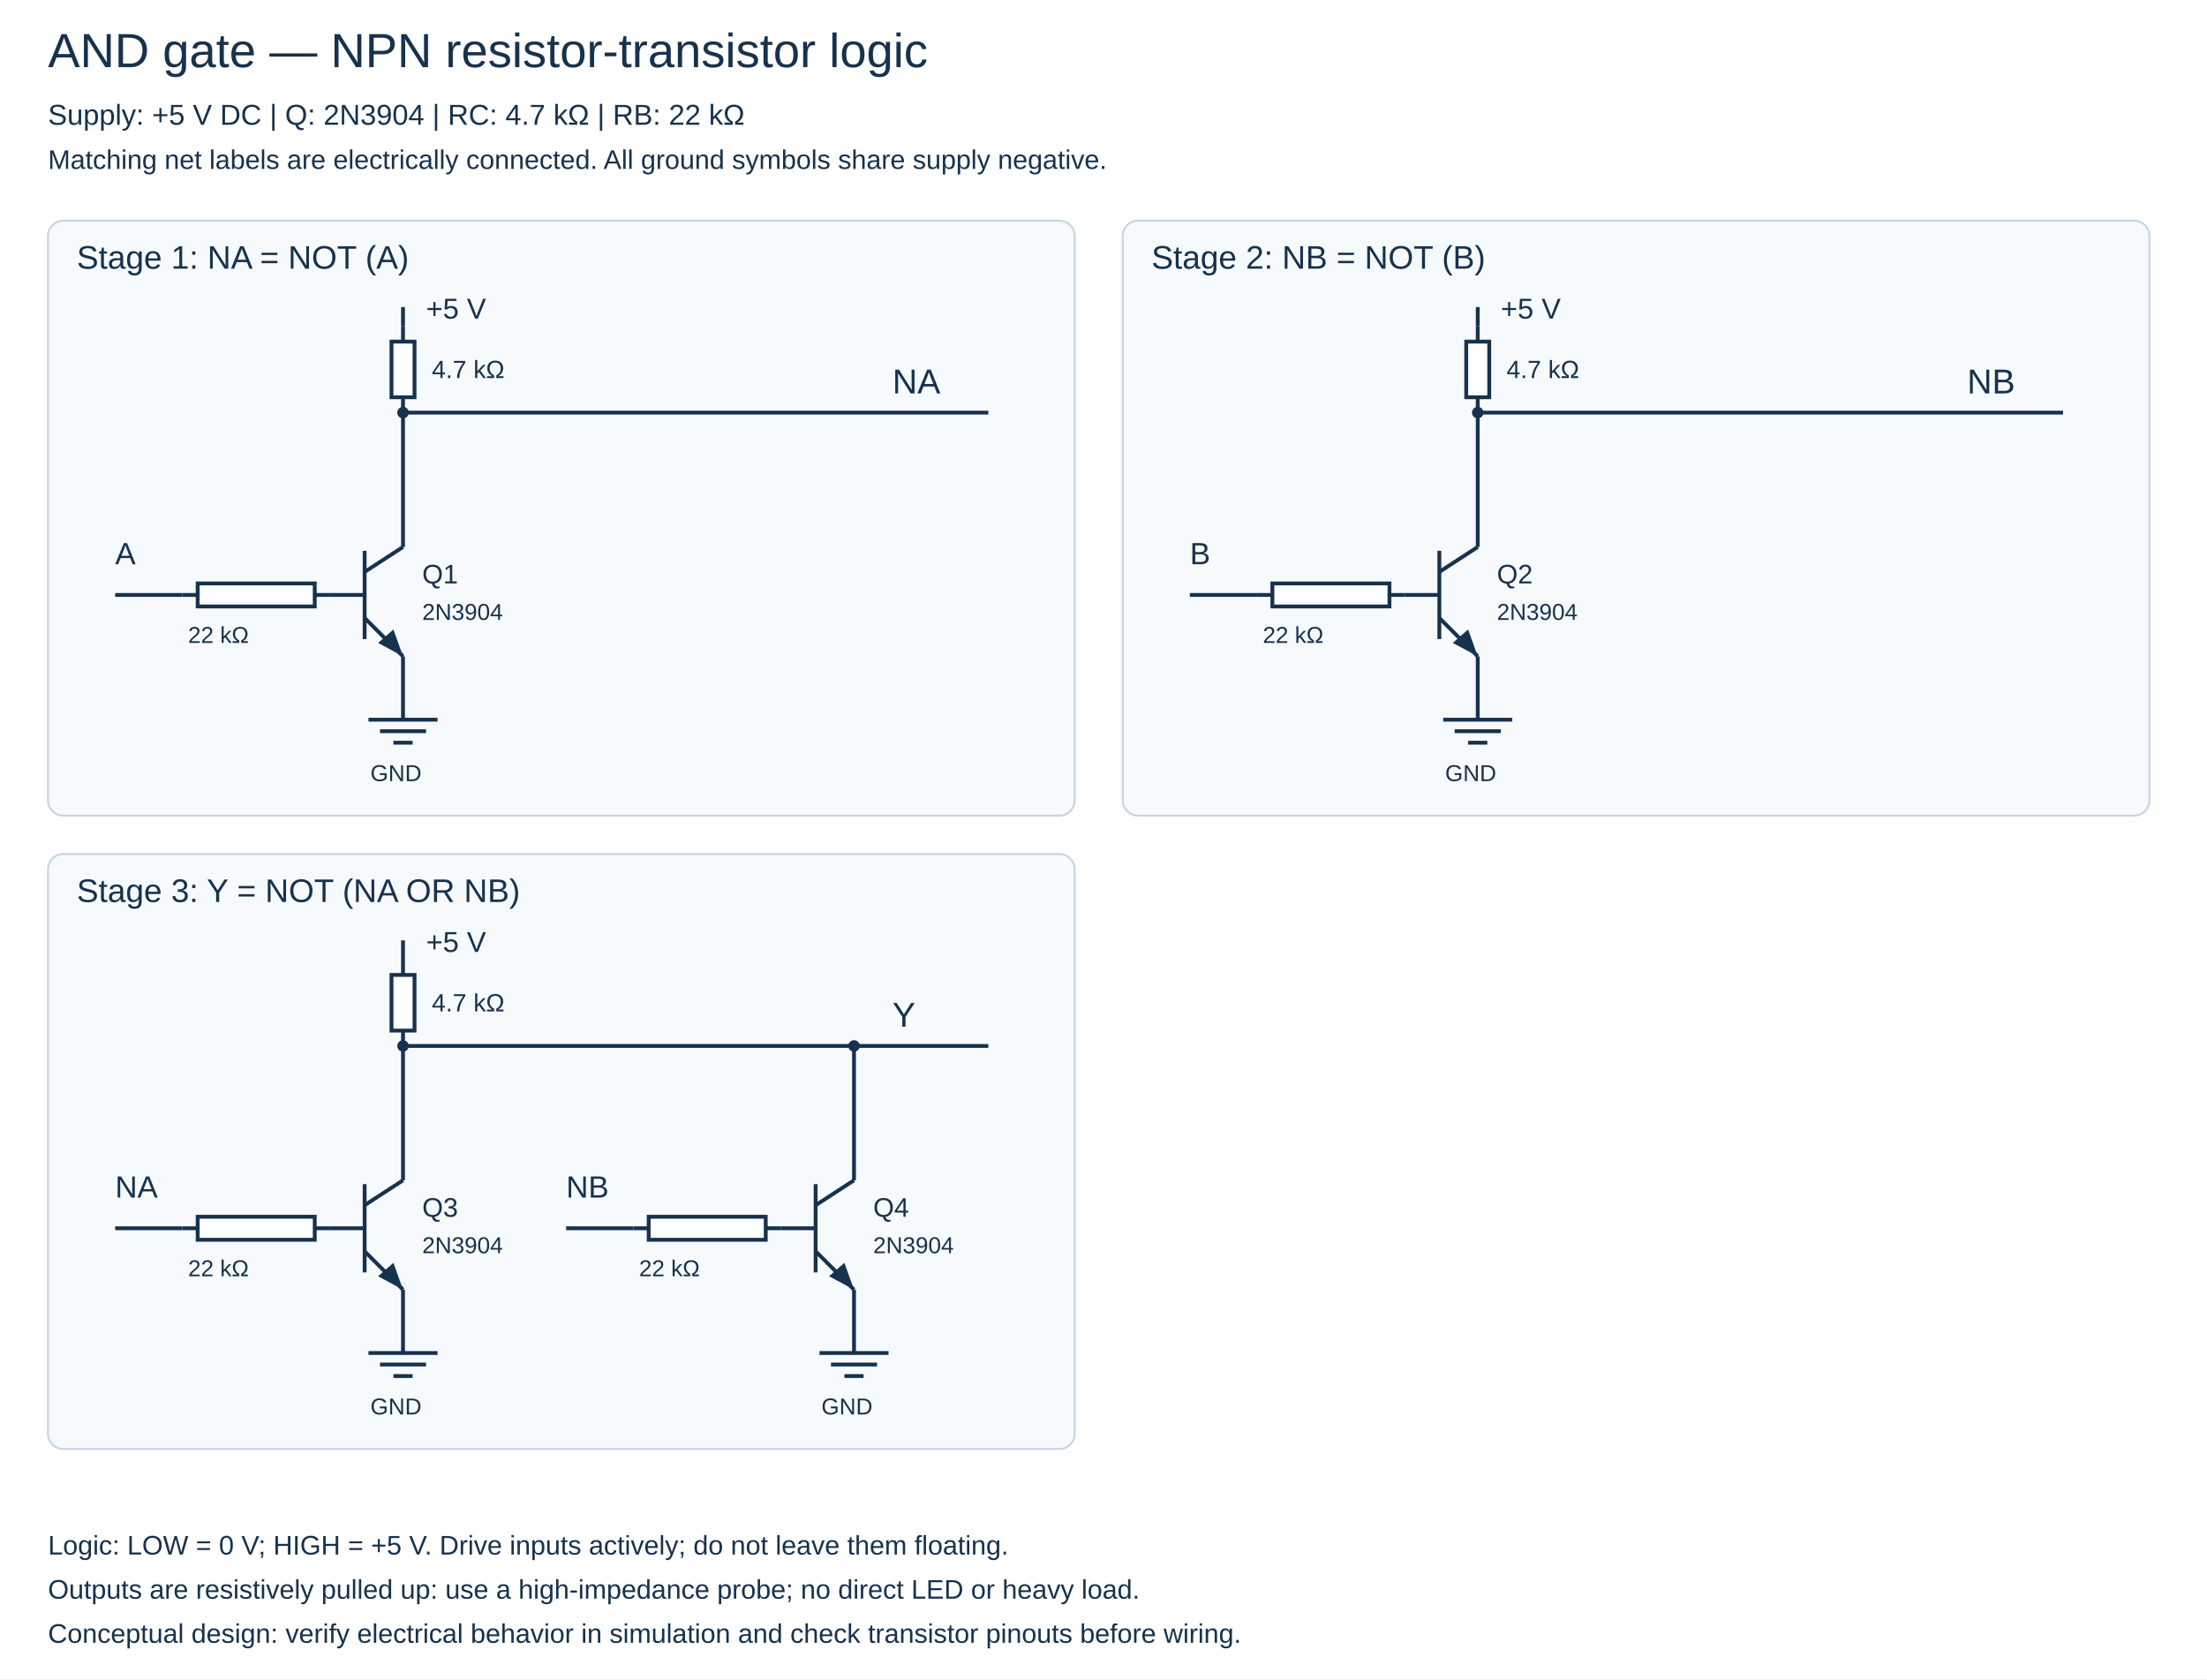
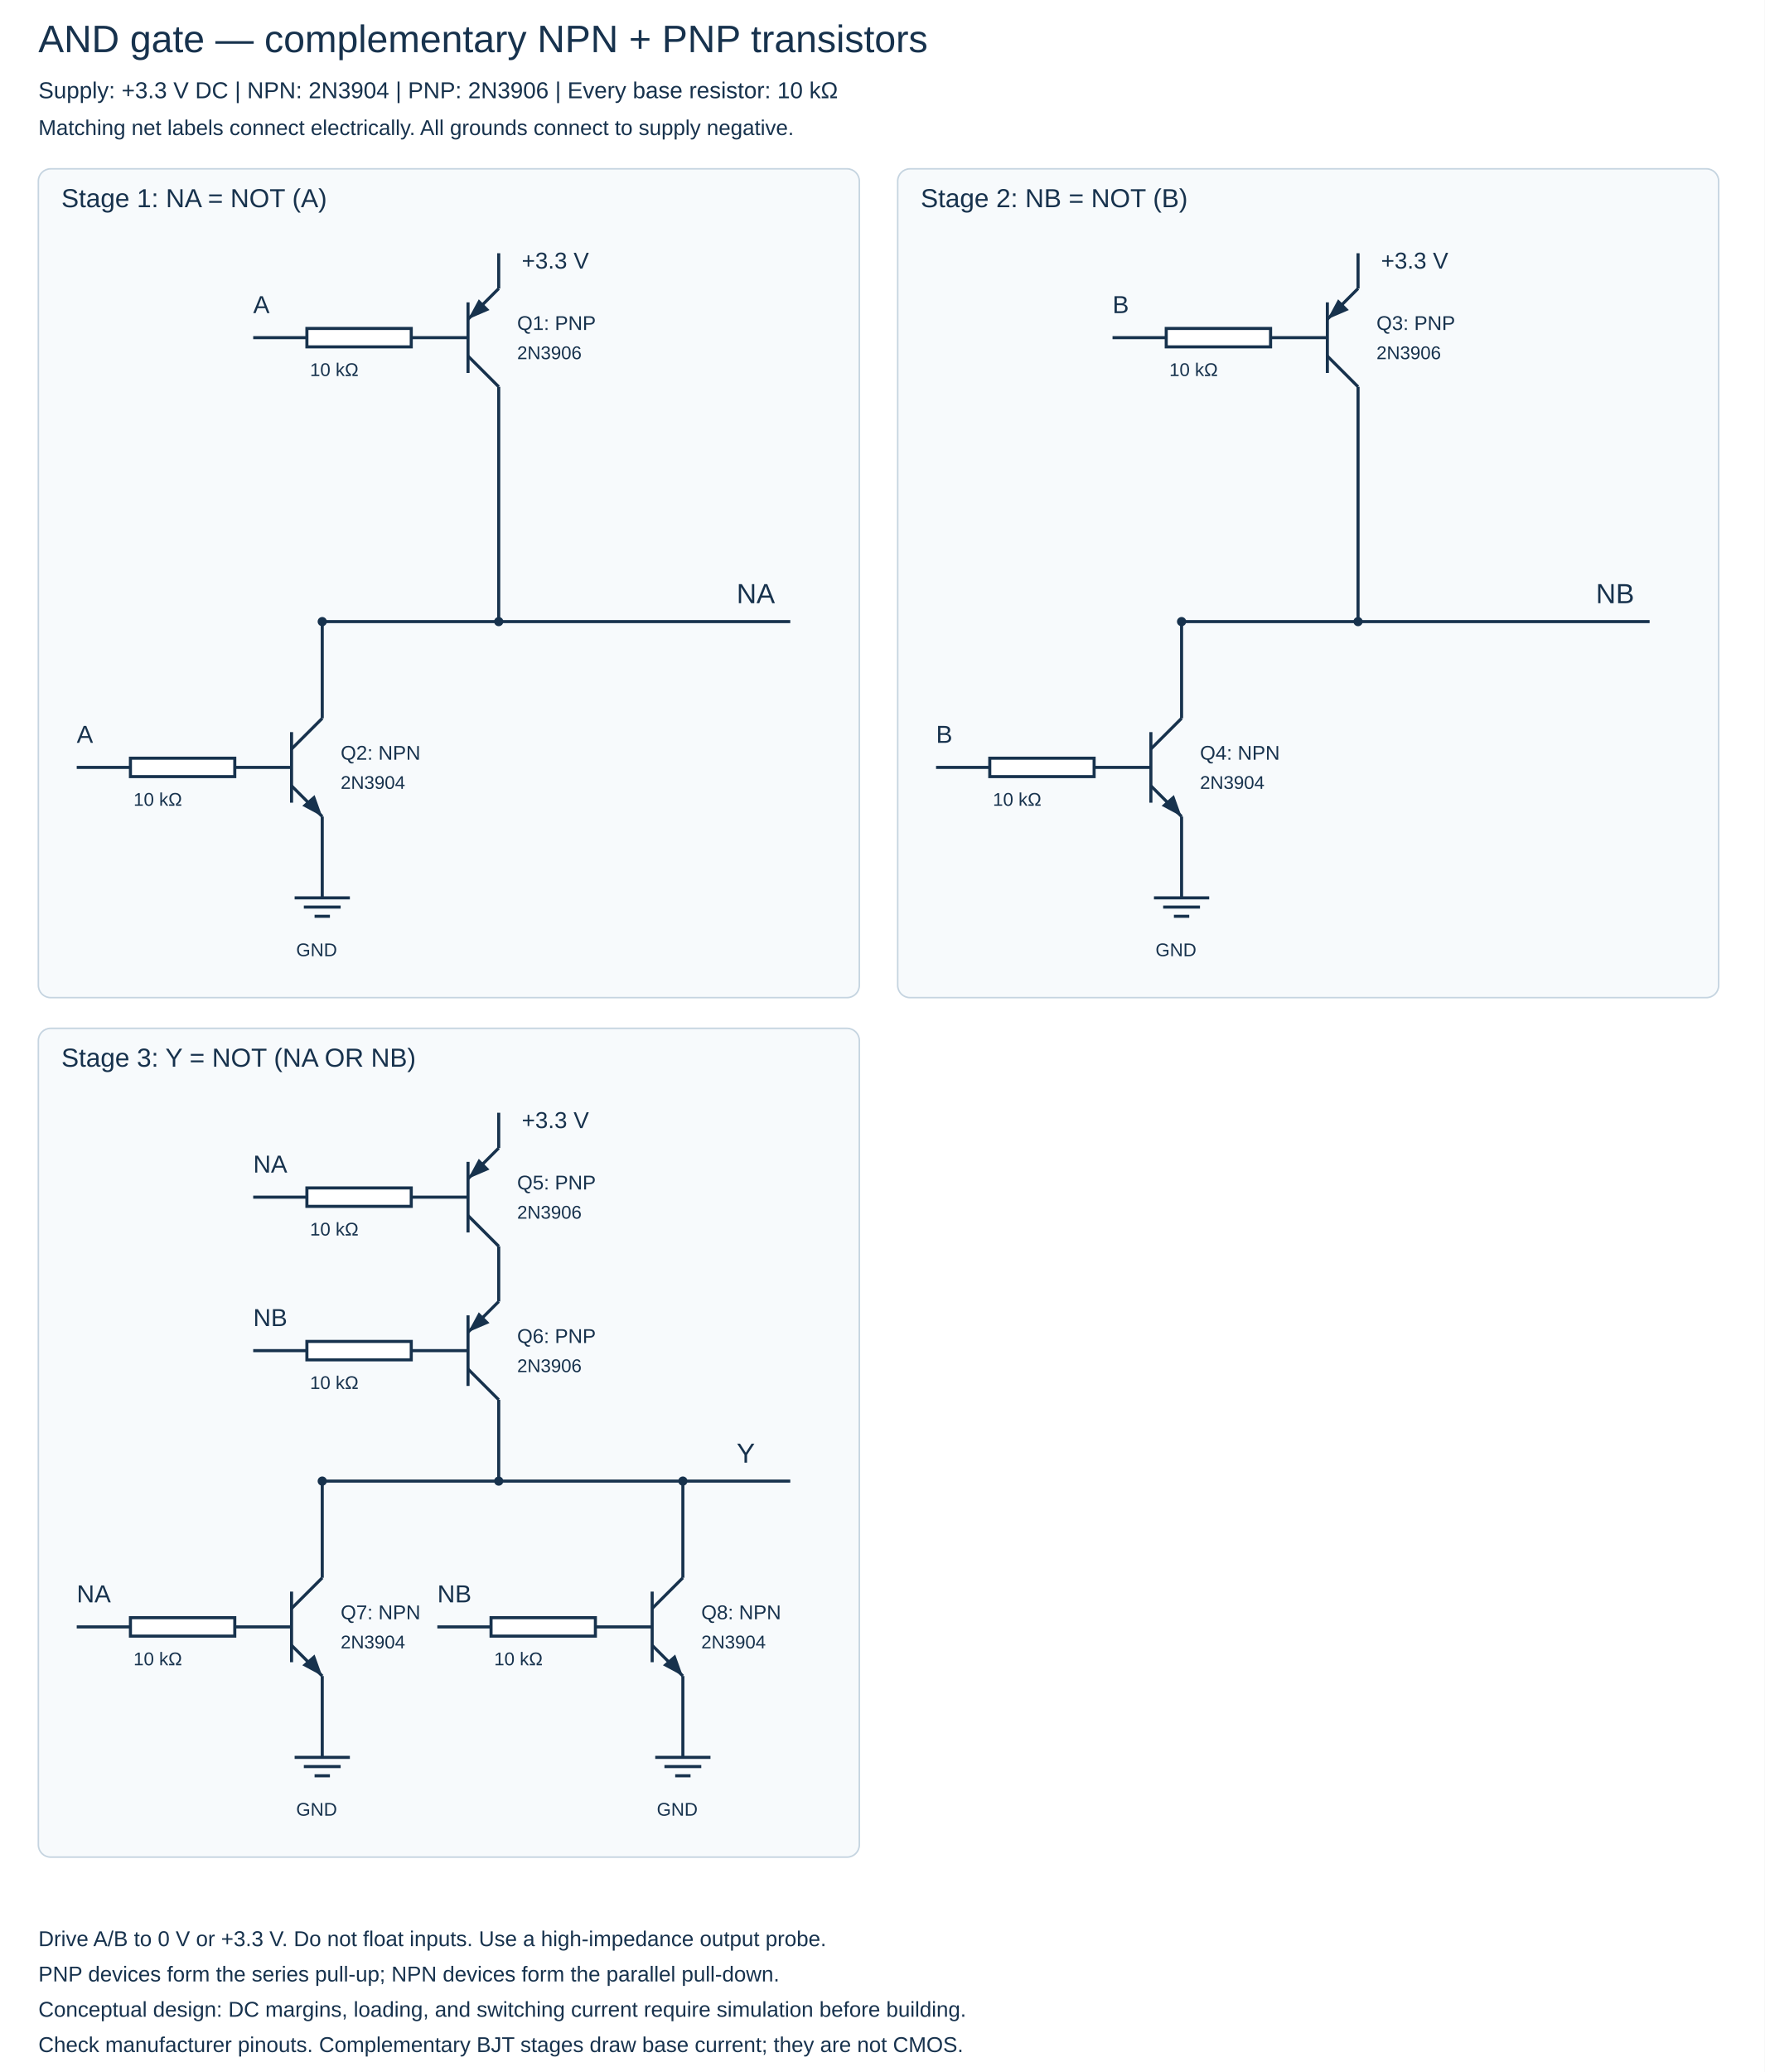
- <svg xmlns="http://www.w3.org/2000/svg" width="1150" height="875" viewBox="0 0 1150 875">
+ <svg xmlns="http://www.w3.org/2000/svg" width="1150" height="1350" viewBox="0 0 1150 1350">
  <rect width="100%" height="100%" fill="white" />
  <style>text{font-family:Arial,sans-serif;fill:#17324d}.wire{stroke:#17324d;stroke-width:2;fill:none}.component{stroke:#17324d;stroke-width:2;fill:white}</style>
-   <text x="25" y="35" font-size="25">AND gate — NPN resistor-transistor logic</text>
-   <text x="25" y="65" font-size="15">Supply: +5 V DC | Q: 2N3904 | RC: 4.7 kΩ | RB: 22 kΩ</text>
-   <text x="25" y="88" font-size="14">Matching net labels are electrically connected. All ground symbols share supply negative.</text>
-   <rect x="25" y="115" width="535" height="310" rx="8" fill="#f7fafc" stroke="#c5d4e0" />
-   <text x="40" y="140" font-size="17">Stage 1: NA = NOT (A)</text>
-   <path d="M210,160 L210,170" class="wire" />
-   <text x="222" y="166" font-size="15">+5 V</text>
-   <path d="M210,170 L210,178" class="wire" />
-   <rect x="204" y="178" width="12" height="29" class="component" />
-   <path d="M210,207 L210,215" class="wire" />
-   <text x="225" y="197" font-size="13">4.7 kΩ</text>
-   <path d="M210,215 L515,215" class="wire" />
-   <circle cx="210" cy="215" r="3" fill="#17324d" />
-   <text x="465" y="205" font-size="18">NA</text>
-   <path d="M210,215 L210,285" class="wire" />
-   <path d="M210,285 L190,298" class="wire" />
-   <path d="M190,287 L190,333" class="wire" />
-   <path d="M190,322 L210,342" class="wire" />
-   <path d="M197,335 L210,342 L205,328 Z" fill="#17324d" />
-   <path d="M210,342 L210,375" class="wire" />
-   <path d="M172,310 L190,310" class="wire" />
-   <path d="M95,310 L103,310" class="wire" />
-   <rect x="103" y="304" width="61" height="12" class="component" />
-   <path d="M164,310 L172,310" class="wire" />
-   <path d="M60,310 L95,310" class="wire" />
-   <text x="60" y="294" font-size="16">A</text>
-   <text x="98" y="335" font-size="12">22 kΩ</text>
-   <text x="220" y="304" font-size="14">Q1</text>
-   <text x="220" y="323" font-size="12">2N3904</text>
-   <path d="M192,375 L228,375" class="wire" />
-   <path d="M198,381 L222,381" class="wire" />
-   <path d="M205,387 L215,387" class="wire" />
-   <text x="193" y="407" font-size="12">GND</text>
-   <rect x="585" y="115" width="535" height="310" rx="8" fill="#f7fafc" stroke="#c5d4e0" />
-   <text x="600" y="140" font-size="17">Stage 2: NB = NOT (B)</text>
-   <path d="M770,160 L770,170" class="wire" />
-   <text x="782" y="166" font-size="15">+5 V</text>
-   <path d="M770,170 L770,178" class="wire" />
-   <rect x="764" y="178" width="12" height="29" class="component" />
-   <path d="M770,207 L770,215" class="wire" />
-   <text x="785" y="197" font-size="13">4.7 kΩ</text>
-   <path d="M770,215 L1075,215" class="wire" />
-   <circle cx="770" cy="215" r="3" fill="#17324d" />
-   <text x="1025" y="205" font-size="18">NB</text>
-   <path d="M770,215 L770,285" class="wire" />
-   <path d="M770,285 L750,298" class="wire" />
-   <path d="M750,287 L750,333" class="wire" />
-   <path d="M750,322 L770,342" class="wire" />
-   <path d="M757,335 L770,342 L765,328 Z" fill="#17324d" />
-   <path d="M770,342 L770,375" class="wire" />
-   <path d="M732,310 L750,310" class="wire" />
-   <path d="M655,310 L663,310" class="wire" />
-   <rect x="663" y="304" width="61" height="12" class="component" />
-   <path d="M724,310 L732,310" class="wire" />
-   <path d="M620,310 L655,310" class="wire" />
-   <text x="620" y="294" font-size="16">B</text>
-   <text x="658" y="335" font-size="12">22 kΩ</text>
-   <text x="780" y="304" font-size="14">Q2</text>
-   <text x="780" y="323" font-size="12">2N3904</text>
-   <path d="M752,375 L788,375" class="wire" />
-   <path d="M758,381 L782,381" class="wire" />
-   <path d="M765,387 L775,387" class="wire" />
-   <text x="753" y="407" font-size="12">GND</text>
-   <rect x="25" y="445" width="535" height="310" rx="8" fill="#f7fafc" stroke="#c5d4e0" />
-   <text x="40" y="470" font-size="17">Stage 3: Y = NOT (NA OR NB)</text>
-   <path d="M210,490 L210,500" class="wire" />
-   <text x="222" y="496" font-size="15">+5 V</text>
-   <path d="M210,500 L210,508" class="wire" />
-   <rect x="204" y="508" width="12" height="29" class="component" />
-   <path d="M210,537 L210,545" class="wire" />
-   <text x="225" y="527" font-size="13">4.7 kΩ</text>
-   <path d="M210,545 L515,545" class="wire" />
-   <circle cx="210" cy="545" r="3" fill="#17324d" />
-   <text x="465" y="535" font-size="18">Y</text>
-   <path d="M210,545 L210,615" class="wire" />
-   <path d="M210,615 L190,628" class="wire" />
-   <path d="M190,617 L190,663" class="wire" />
-   <path d="M190,652 L210,672" class="wire" />
-   <path d="M197,665 L210,672 L205,658 Z" fill="#17324d" />
-   <path d="M210,672 L210,705" class="wire" />
-   <path d="M172,640 L190,640" class="wire" />
-   <path d="M95,640 L103,640" class="wire" />
-   <rect x="103" y="634" width="61" height="12" class="component" />
-   <path d="M164,640 L172,640" class="wire" />
-   <path d="M60,640 L95,640" class="wire" />
-   <text x="60" y="624" font-size="16">NA</text>
-   <text x="98" y="665" font-size="12">22 kΩ</text>
-   <text x="220" y="634" font-size="14">Q3</text>
-   <text x="220" y="653" font-size="12">2N3904</text>
-   <path d="M192,705 L228,705" class="wire" />
-   <path d="M198,711 L222,711" class="wire" />
-   <path d="M205,717 L215,717" class="wire" />
-   <text x="193" y="737" font-size="12">GND</text>
-   <circle cx="445" cy="545" r="3" fill="#17324d" />
-   <path d="M445,545 L445,615" class="wire" />
-   <path d="M445,615 L425,628" class="wire" />
-   <path d="M425,617 L425,663" class="wire" />
-   <path d="M425,652 L445,672" class="wire" />
-   <path d="M432,665 L445,672 L440,658 Z" fill="#17324d" />
-   <path d="M445,672 L445,705" class="wire" />
-   <path d="M407,640 L425,640" class="wire" />
-   <path d="M330,640 L338,640" class="wire" />
-   <rect x="338" y="634" width="61" height="12" class="component" />
-   <path d="M399,640 L407,640" class="wire" />
-   <path d="M295,640 L330,640" class="wire" />
-   <text x="295" y="624" font-size="16">NB</text>
-   <text x="333" y="665" font-size="12">22 kΩ</text>
-   <text x="455" y="634" font-size="14">Q4</text>
-   <text x="455" y="653" font-size="12">2N3904</text>
-   <path d="M427,705 L463,705" class="wire" />
-   <path d="M433,711 L457,711" class="wire" />
-   <path d="M440,717 L450,717" class="wire" />
-   <text x="428" y="737" font-size="12">GND</text>
-   <text x="25" y="810" font-size="14">Logic: LOW = 0 V; HIGH = +5 V. Drive inputs actively; do not leave them floating.</text>
-   <text x="25" y="833" font-size="14">Outputs are resistively pulled up: use a high-impedance probe; no direct LED or heavy load.</text>
-   <text x="25" y="856" font-size="14">Conceptual design: verify electrical behavior in simulation and check transistor pinouts before wiring.</text>
+   <text x="25" y="34" font-size="25">AND gate — complementary NPN + PNP transistors</text>
+   <text x="25" y="64" font-size="15">Supply: +3.3 V DC | NPN: 2N3904 | PNP: 2N3906 | Every base resistor: 10 kΩ</text>
+   <text x="25" y="88" font-size="14">Matching net labels connect electrically. All grounds connect to supply negative.</text>
+   <rect x="25" y="110" width="535" height="540" rx="8" fill="#f7fafc" stroke="#c5d4e0" />
+   <text x="40" y="135" font-size="17">Stage 1: NA = NOT (A)</text>
+   <path d="M325,165 L325,188" class="wire" />
+   <text x="340" y="175" font-size="15">+3.3 V</text>
+   <path d="M305,197 L305,243" class="wire" />
+   <path d="M325,188 L305,208" class="wire" />
+   <path d="M305,232 L325,252" class="wire" />
+   <path d="M305,208 L319,202 L312,195 Z" fill="#17324d" />
+   <text x="165" y="204" font-size="16">A</text>
+   <path d="M165,220 L200,220" class="wire" />
+   <rect x="200" y="214" width="68" height="12" class="component" />
+   <path d="M268,220 L305,220" class="wire" />
+   <text x="202" y="245" font-size="12">10 kΩ</text>
+   <text x="337" y="215" font-size="13">Q1: PNP</text>
+   <text x="337" y="234" font-size="12">2N3906</text>
+   <path d="M325,252 L325,405" class="wire" />
+   <path d="M210,405 L515,405" class="wire" />
+   <circle cx="325" cy="405" r="3" fill="#17324d" />
+   <text x="480" y="393" font-size="18">NA</text>
+   <circle cx="210" cy="405" r="3" fill="#17324d" />
+   <path d="M210,405 L210,468" class="wire" />
+   <path d="M190,477 L190,523" class="wire" />
+   <path d="M210,468 L190,488" class="wire" />
+   <path d="M190,512 L210,532" class="wire" />
+   <path d="M210,532 L197,525 L205,518 Z" fill="#17324d" />
+   <text x="50" y="484" font-size="16">A</text>
+   <path d="M50,500 L85,500" class="wire" />
+   <rect x="85" y="494" width="68" height="12" class="component" />
+   <path d="M153,500 L190,500" class="wire" />
+   <text x="87" y="525" font-size="12">10 kΩ</text>
+   <text x="222" y="495" font-size="13">Q2: NPN</text>
+   <text x="222" y="514" font-size="12">2N3904</text>
+   <path d="M210,532 L210,585" class="wire" />
+   <path d="M192,585 L228,585" class="wire" />
+   <path d="M198,591 L222,591" class="wire" />
+   <path d="M205,597 L215,597" class="wire" />
+   <text x="193" y="623" font-size="12">GND</text>
+   <rect x="585" y="110" width="535" height="540" rx="8" fill="#f7fafc" stroke="#c5d4e0" />
+   <text x="600" y="135" font-size="17">Stage 2: NB = NOT (B)</text>
+   <path d="M885,165 L885,188" class="wire" />
+   <text x="900" y="175" font-size="15">+3.3 V</text>
+   <path d="M865,197 L865,243" class="wire" />
+   <path d="M885,188 L865,208" class="wire" />
+   <path d="M865,232 L885,252" class="wire" />
+   <path d="M865,208 L879,202 L872,195 Z" fill="#17324d" />
+   <text x="725" y="204" font-size="16">B</text>
+   <path d="M725,220 L760,220" class="wire" />
+   <rect x="760" y="214" width="68" height="12" class="component" />
+   <path d="M828,220 L865,220" class="wire" />
+   <text x="762" y="245" font-size="12">10 kΩ</text>
+   <text x="897" y="215" font-size="13">Q3: PNP</text>
+   <text x="897" y="234" font-size="12">2N3906</text>
+   <path d="M885,252 L885,405" class="wire" />
+   <path d="M770,405 L1075,405" class="wire" />
+   <circle cx="885" cy="405" r="3" fill="#17324d" />
+   <text x="1040" y="393" font-size="18">NB</text>
+   <circle cx="770" cy="405" r="3" fill="#17324d" />
+   <path d="M770,405 L770,468" class="wire" />
+   <path d="M750,477 L750,523" class="wire" />
+   <path d="M770,468 L750,488" class="wire" />
+   <path d="M750,512 L770,532" class="wire" />
+   <path d="M770,532 L757,525 L765,518 Z" fill="#17324d" />
+   <text x="610" y="484" font-size="16">B</text>
+   <path d="M610,500 L645,500" class="wire" />
+   <rect x="645" y="494" width="68" height="12" class="component" />
+   <path d="M713,500 L750,500" class="wire" />
+   <text x="647" y="525" font-size="12">10 kΩ</text>
+   <text x="782" y="495" font-size="13">Q4: NPN</text>
+   <text x="782" y="514" font-size="12">2N3904</text>
+   <path d="M770,532 L770,585" class="wire" />
+   <path d="M752,585 L788,585" class="wire" />
+   <path d="M758,591 L782,591" class="wire" />
+   <path d="M765,597 L775,597" class="wire" />
+   <text x="753" y="623" font-size="12">GND</text>
+   <rect x="25" y="670" width="535" height="540" rx="8" fill="#f7fafc" stroke="#c5d4e0" />
+   <text x="40" y="695" font-size="17">Stage 3: Y = NOT (NA OR NB)</text>
+   <path d="M325,725 L325,748" class="wire" />
+   <text x="340" y="735" font-size="15">+3.3 V</text>
+   <path d="M305,757 L305,803" class="wire" />
+   <path d="M325,748 L305,768" class="wire" />
+   <path d="M305,792 L325,812" class="wire" />
+   <path d="M305,768 L319,762 L312,755 Z" fill="#17324d" />
+   <text x="165" y="764" font-size="16">NA</text>
+   <path d="M165,780 L200,780" class="wire" />
+   <rect x="200" y="774" width="68" height="12" class="component" />
+   <path d="M268,780 L305,780" class="wire" />
+   <text x="202" y="805" font-size="12">10 kΩ</text>
+   <text x="337" y="775" font-size="13">Q5: PNP</text>
+   <text x="337" y="794" font-size="12">2N3906</text>
+   <path d="M325,812 L325,848" class="wire" />
+   <path d="M305,857 L305,903" class="wire" />
+   <path d="M325,848 L305,868" class="wire" />
+   <path d="M305,892 L325,912" class="wire" />
+   <path d="M305,868 L319,862 L312,855 Z" fill="#17324d" />
+   <text x="165" y="864" font-size="16">NB</text>
+   <path d="M165,880 L200,880" class="wire" />
+   <rect x="200" y="874" width="68" height="12" class="component" />
+   <path d="M268,880 L305,880" class="wire" />
+   <text x="202" y="905" font-size="12">10 kΩ</text>
+   <text x="337" y="875" font-size="13">Q6: PNP</text>
+   <text x="337" y="894" font-size="12">2N3906</text>
+   <path d="M325,912 L325,965" class="wire" />
+   <path d="M210,965 L515,965" class="wire" />
+   <circle cx="325" cy="965" r="3" fill="#17324d" />
+   <text x="480" y="953" font-size="18">Y</text>
+   <circle cx="210" cy="965" r="3" fill="#17324d" />
+   <path d="M210,965 L210,1028" class="wire" />
+   <path d="M190,1037 L190,1083" class="wire" />
+   <path d="M210,1028 L190,1048" class="wire" />
+   <path d="M190,1072 L210,1092" class="wire" />
+   <path d="M210,1092 L197,1085 L205,1078 Z" fill="#17324d" />
+   <text x="50" y="1044" font-size="16">NA</text>
+   <path d="M50,1060 L85,1060" class="wire" />
+   <rect x="85" y="1054" width="68" height="12" class="component" />
+   <path d="M153,1060 L190,1060" class="wire" />
+   <text x="87" y="1085" font-size="12">10 kΩ</text>
+   <text x="222" y="1055" font-size="13">Q7: NPN</text>
+   <text x="222" y="1074" font-size="12">2N3904</text>
+   <path d="M210,1092 L210,1145" class="wire" />
+   <path d="M192,1145 L228,1145" class="wire" />
+   <path d="M198,1151 L222,1151" class="wire" />
+   <path d="M205,1157 L215,1157" class="wire" />
+   <text x="193" y="1183" font-size="12">GND</text>
+   <circle cx="445" cy="965" r="3" fill="#17324d" />
+   <path d="M445,965 L445,1028" class="wire" />
+   <path d="M425,1037 L425,1083" class="wire" />
+   <path d="M445,1028 L425,1048" class="wire" />
+   <path d="M425,1072 L445,1092" class="wire" />
+   <path d="M445,1092 L432,1085 L440,1078 Z" fill="#17324d" />
+   <text x="285" y="1044" font-size="16">NB</text>
+   <path d="M285,1060 L320,1060" class="wire" />
+   <rect x="320" y="1054" width="68" height="12" class="component" />
+   <path d="M388,1060 L425,1060" class="wire" />
+   <text x="322" y="1085" font-size="12">10 kΩ</text>
+   <text x="457" y="1055" font-size="13">Q8: NPN</text>
+   <text x="457" y="1074" font-size="12">2N3904</text>
+   <path d="M445,1092 L445,1145" class="wire" />
+   <path d="M427,1145 L463,1145" class="wire" />
+   <path d="M433,1151 L457,1151" class="wire" />
+   <path d="M440,1157 L450,1157" class="wire" />
+   <text x="428" y="1183" font-size="12">GND</text>
+   <text x="25" y="1268" font-size="14">Drive A/B to 0 V or +3.3 V. Do not float inputs. Use a high-impedance output probe.</text>
+   <text x="25" y="1291" font-size="14">PNP devices form the series pull-up; NPN devices form the parallel pull-down.</text>
+   <text x="25" y="1314" font-size="14">Conceptual design: DC margins, loading, and switching current require simulation before building.</text>
+   <text x="25" y="1337" font-size="14">Check manufacturer pinouts. Complementary BJT stages draw base current; they are not CMOS.</text>
</svg>
